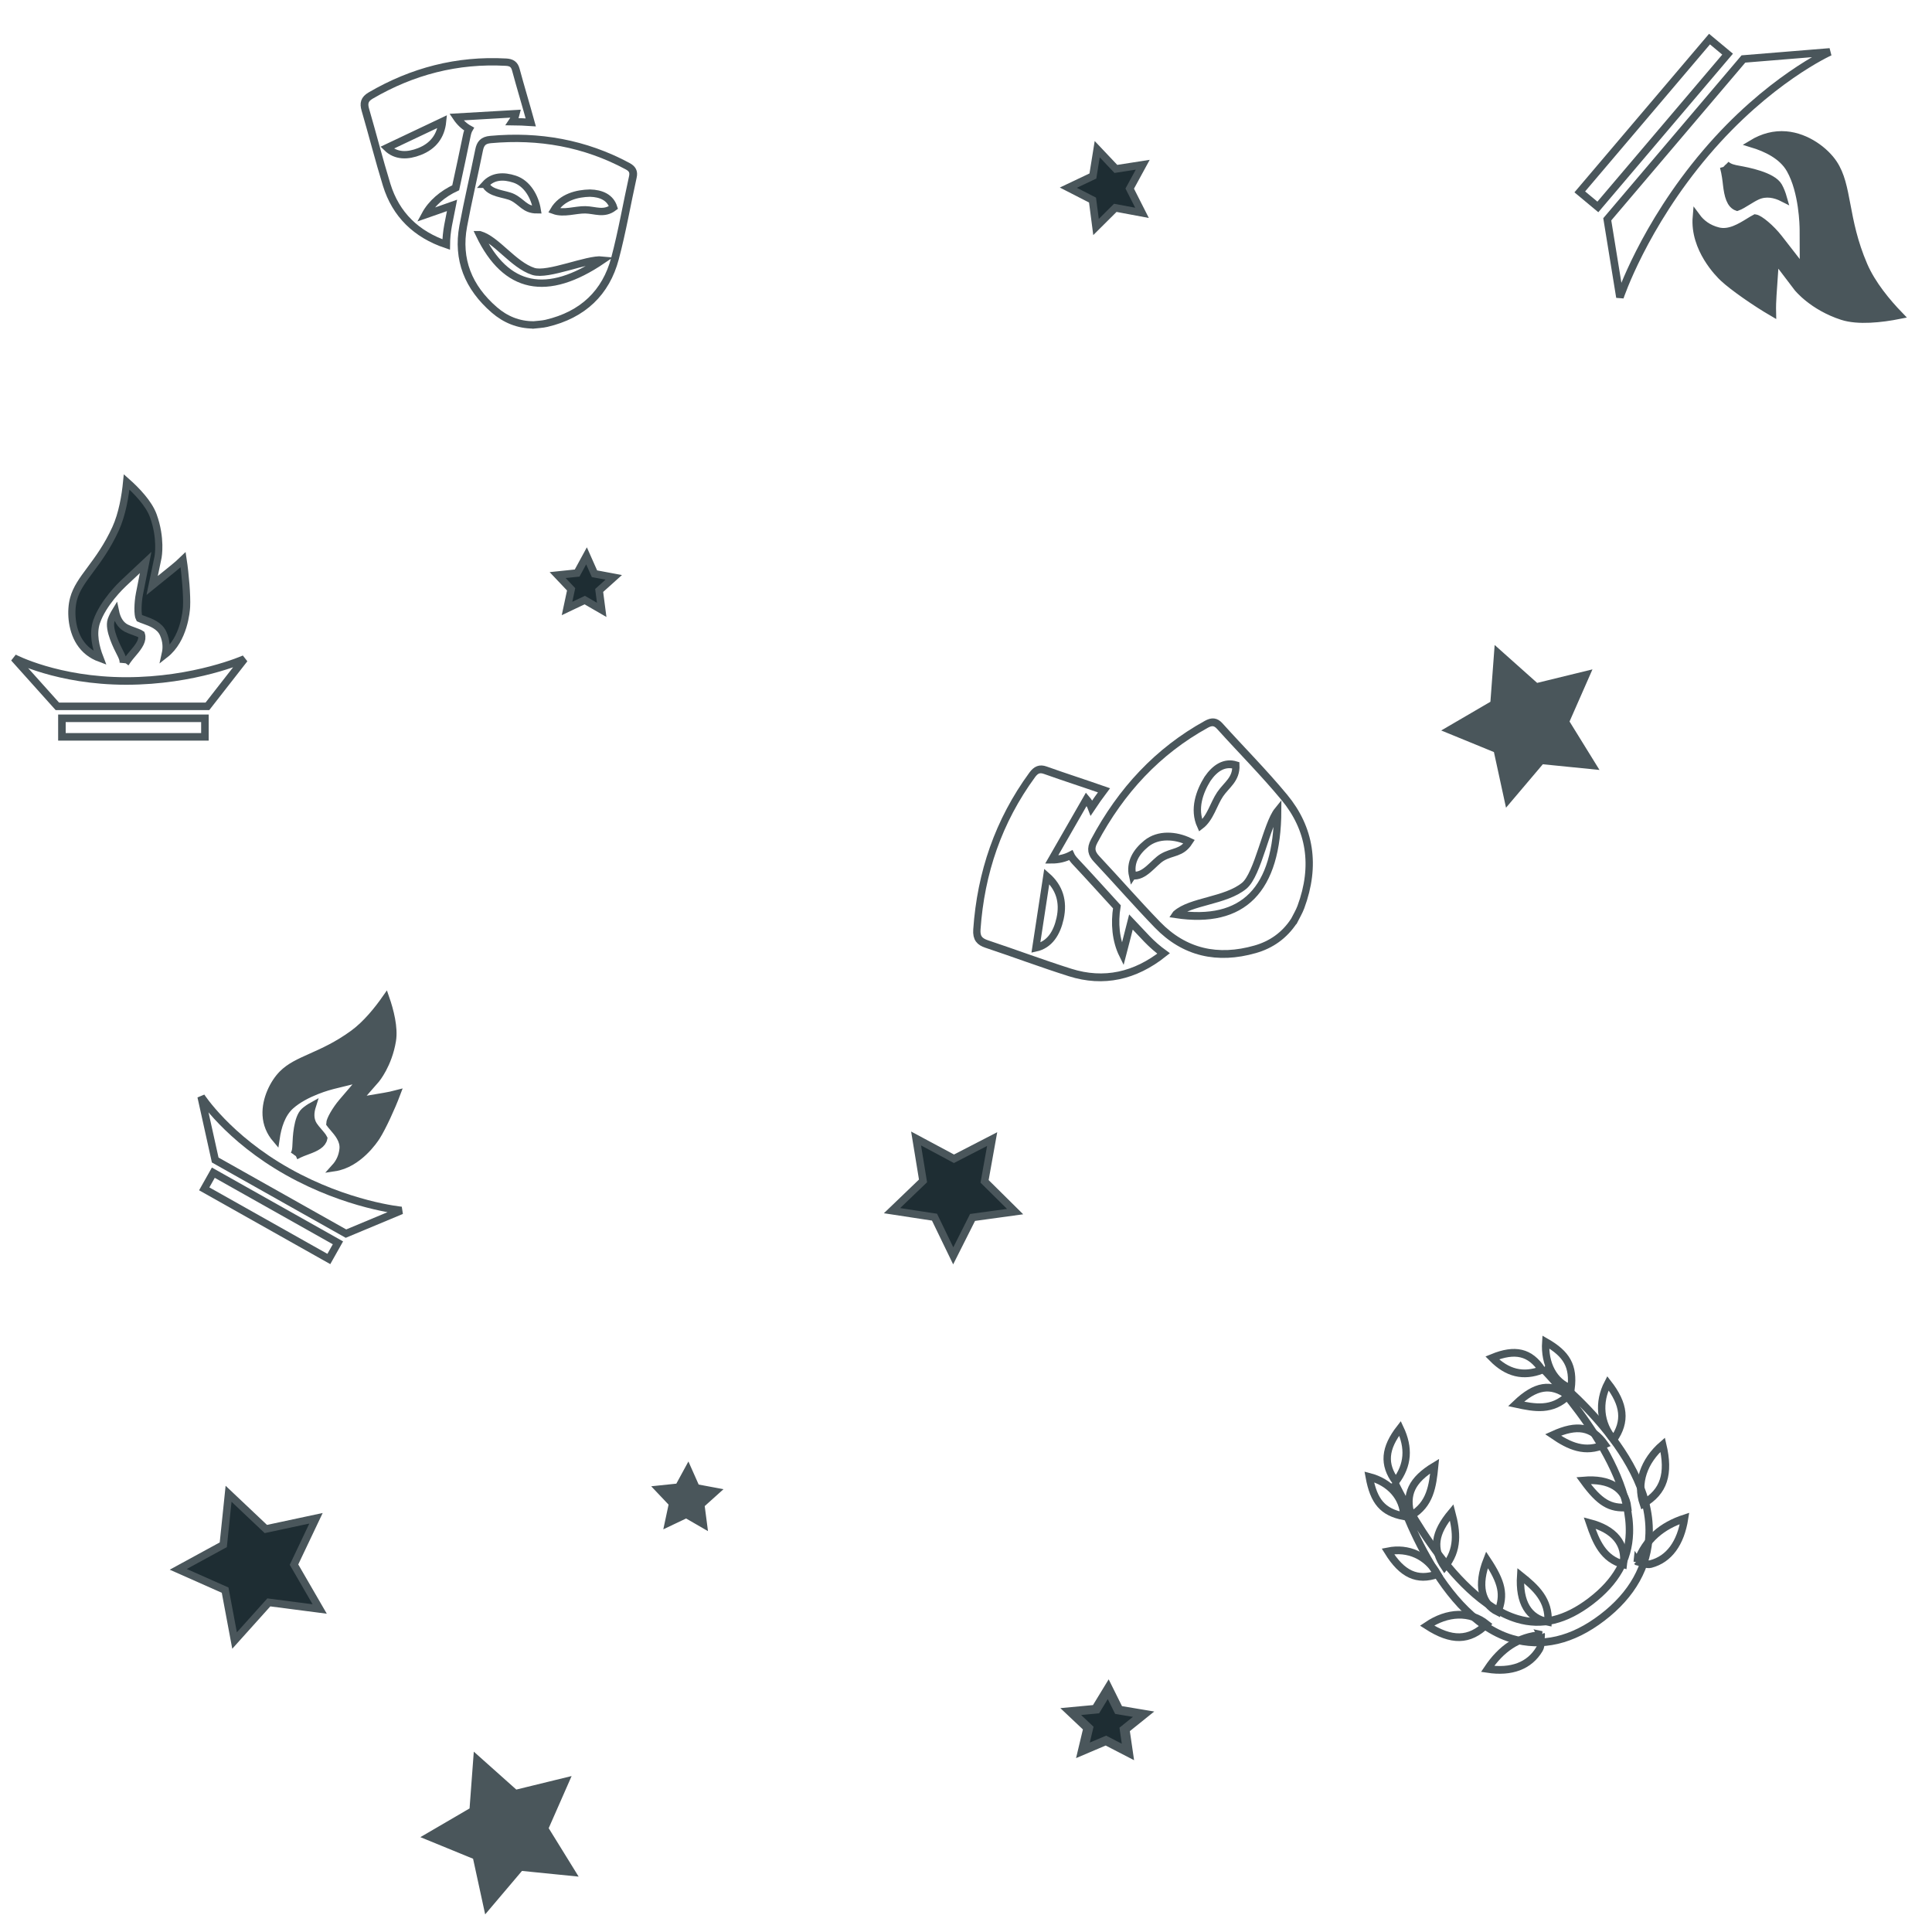
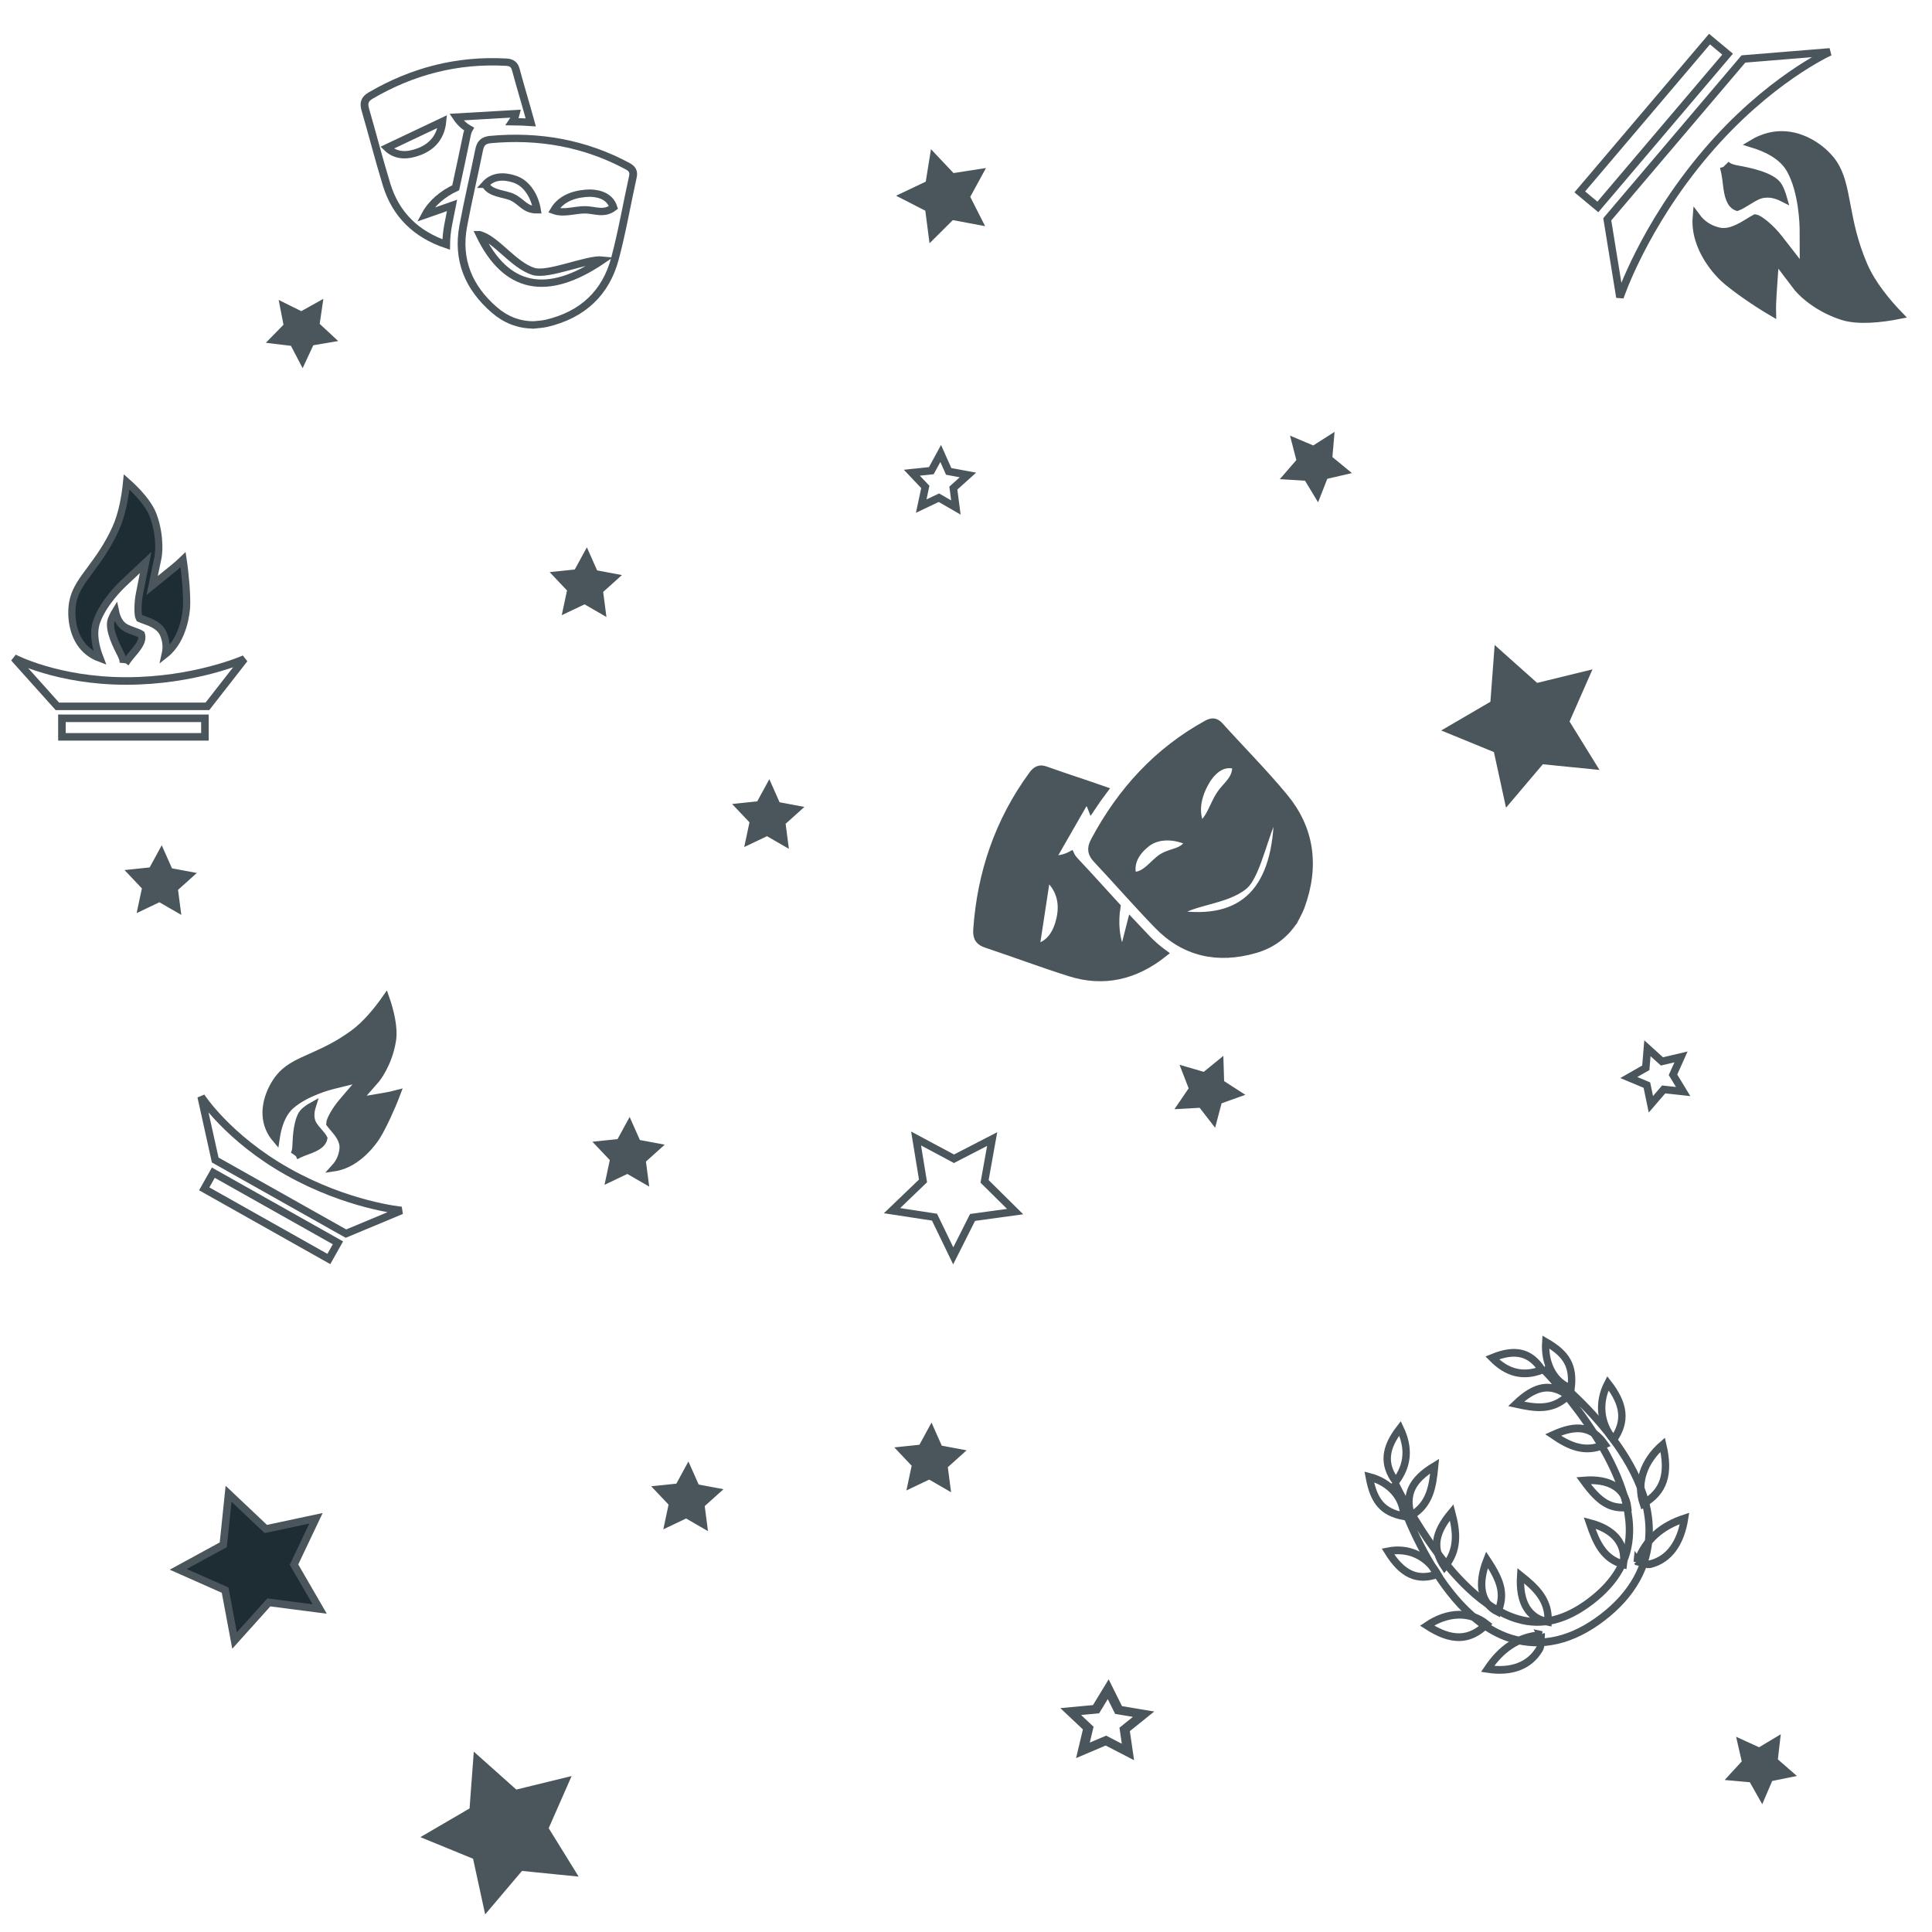
<svg xmlns="http://www.w3.org/2000/svg" width="512" height="512" viewBox="0 0 512 512" version="1.1" id="svg1">
  <defs id="defs1" />
  <g id="layer1">
    <g id="g22" transform="translate(-55.32203,-112.1695)">
      <g id="g2" transform="matrix(0.4070056,0,0,0.4503955,59.0339,239.8813)" style="fill:#1e2d33;fill-opacity:1;stroke:#4a565b;stroke-width:4.671;stroke-dasharray:none;stroke-opacity:1">
        <path class="cls-1" d="m 110.11,45.77 c -2.05,1.81 -4.29,3.55 -6.31,5.03 L 89.94,60.94 93.8,44.2 C 93.81,44.13 96.08,33.28 90.68,19.86 87.79,12.7 79.87,5.21 73.34,0 72.46,8.13 70.5,18.95 66.11,27.62 60.75,38.19 54.85,45.38 49.64,51.73 44.58,57.9 40.58,62.77 38.77,68.8 c -2.01,6.68 -1.62,17.46 3.96,25.35 3.11,4.4 7.53,7.56 13.2,9.45 C 53.21,97.21 51.13,89.25 53.77,82.29 58.01,71.11 69.96,60.76 71.3,59.62 L 85.72,47.4 81.68,65.87 c -1.2,5.56 -1.26,12.45 -0.15,14.24 0.76,0.32 1.94,0.71 3.09,1.08 4.56,1.49 10.23,3.33 12.56,8.12 2.1,4.32 2.21,8.38 1.32,11.98 12.31,-8.7 13.71,-25.44 13.85,-27.86 0.37,-6.4 -0.8,-19.15 -2.24,-27.66 z" id="path1-4" style="fill:#1e2d33;fill-opacity:1;stroke:#4a565b;stroke-width:4.671;stroke-dasharray:none;stroke-opacity:1" />
        <path class="cls-1" d="m 72.61,106.64 c 1.86,-2.69 4.29,-5.23 5.2,-6.18 3.93,-4.12 6.31,-7.54 5.15,-10.68 -1.02,-0.65 -3.64,-1.5 -5.11,-1.98 -1.71,-0.56 -3.33,-1.09 -4.76,-1.76 -4.02,-1.9 -6.08,-5.64 -7.03,-9.82 -1.18,1.74 -2.17,3.51 -2.82,5.21 -2.01,5.3 3.89,15.72 5.83,19.14 1.08,1.9 2.18,3.85 2.02,6" id="path2" style="fill:#1e2d33;fill-opacity:1;stroke:#4a565b;stroke-width:4.671;stroke-dasharray:none;stroke-opacity:1" />
      </g>
      <path class="cls-1" d="m 59.034,286.542 c 0,0 11.51,6.094 29.732,6.094 18.222,0 31.319,-5.837 31.319,-5.837 l -9.797,12.557 H 70.52 Z" id="path3" style="fill:none;fill-opacity:1;stroke:#4a565b;stroke-width:2;stroke-dasharray:none;stroke-opacity:1" />
      <rect class="cls-1" x="71.732" y="302.527" width="37.896" height="4.914" id="rect3" style="fill:none;fill-opacity:1;stroke:#4a565b;stroke-width:2;stroke-dasharray:none;stroke-opacity:1" />
    </g>
    <g id="g2-8" transform="matrix(0.3546766,0.1996449,-0.2209286,0.3924878,76.19602,249.9536)" style="fill:#4a565b;fill-opacity:1;stroke:#4a565b;stroke-width:4.671;stroke-dasharray:none;stroke-opacity:1">
      <path class="cls-1" d="m 110.11,45.77 c -2.05,1.81 -4.29,3.55 -6.31,5.03 L 89.94,60.94 93.8,44.2 C 93.81,44.13 96.08,33.28 90.68,19.86 87.79,12.7 79.87,5.21 73.34,0 72.46,8.13 70.5,18.95 66.11,27.62 60.75,38.19 54.85,45.38 49.64,51.73 44.58,57.9 40.58,62.77 38.77,68.8 c -2.01,6.68 -1.62,17.46 3.96,25.35 3.11,4.4 7.53,7.56 13.2,9.45 C 53.21,97.21 51.13,89.25 53.77,82.29 58.01,71.11 69.96,60.76 71.3,59.62 L 85.72,47.4 81.68,65.87 c -1.2,5.56 -1.26,12.45 -0.15,14.24 0.76,0.32 1.94,0.71 3.09,1.08 4.56,1.49 10.23,3.33 12.56,8.12 2.1,4.32 2.21,8.38 1.32,11.98 12.31,-8.7 13.71,-25.44 13.85,-27.86 0.37,-6.4 -0.8,-19.15 -2.24,-27.66 z" id="path1-4-20" style="fill:#4a565b;fill-opacity:1;stroke:#4a565b;stroke-width:4.671;stroke-dasharray:none;stroke-opacity:1" />
      <path class="cls-1" d="m 72.61,106.64 c 1.86,-2.69 4.29,-5.23 5.2,-6.18 3.93,-4.12 6.31,-7.54 5.15,-10.68 -1.02,-0.65 -3.64,-1.5 -5.11,-1.98 -1.71,-0.56 -3.33,-1.09 -4.76,-1.76 -4.02,-1.9 -6.08,-5.64 -7.03,-9.82 -1.18,1.74 -2.17,3.51 -2.82,5.21 -2.01,5.3 3.89,15.72 5.83,19.14 1.08,1.9 2.18,3.85 2.02,6" id="path2-7" style="fill:#4a565b;fill-opacity:1;stroke:#4a565b;stroke-width:4.671;stroke-dasharray:none;stroke-opacity:1" />
    </g>
    <path class="cls-1" d="m 53.308,290.615 c 0,0 7.041,10.956 22.92,19.894 15.879,8.938 30.156,10.276 30.156,10.276 l -14.697,6.137 -34.655,-19.507 z" id="path3-4" style="fill:none;fill-opacity:1;stroke:#4a565b;stroke-width:2;stroke-dasharray:none;stroke-opacity:1" />
    <rect class="cls-1" x="201.706" y="243.087" width="37.896" height="4.914" id="rect3-8" style="fill:none;fill-opacity:1;stroke:#4a565b;stroke-width:2;stroke-dasharray:none;stroke-opacity:1" transform="rotate(29.37485)" />
    <g id="g2-5" transform="matrix(-0.3692663,0.4348516,-0.4391593,-0.3656442,530.4356,51.64)" style="fill:#4a565b;fill-opacity:1;stroke:#4a565b;stroke-width:3.503;stroke-dasharray:none;stroke-opacity:1">
      <path class="cls-1" d="m 110.11,45.77 c -2.05,1.81 -4.29,3.55 -6.31,5.03 L 89.94,60.94 93.8,44.2 C 93.81,44.13 96.08,33.28 90.68,19.86 87.79,12.7 79.87,5.21 73.34,0 72.46,8.13 70.5,18.95 66.11,27.62 60.75,38.19 54.85,45.38 49.64,51.73 44.58,57.9 40.58,62.77 38.77,68.8 c -2.01,6.68 -1.62,17.46 3.96,25.35 3.11,4.4 7.53,7.56 13.2,9.45 C 53.21,97.21 51.13,89.25 53.77,82.29 58.01,71.11 69.96,60.76 71.3,59.62 L 85.72,47.4 81.68,65.87 c -1.2,5.56 -1.26,12.45 -0.15,14.24 0.76,0.32 1.94,0.71 3.09,1.08 4.56,1.49 10.23,3.33 12.56,8.12 2.1,4.32 2.21,8.38 1.32,11.98 12.31,-8.7 13.71,-25.44 13.85,-27.86 0.37,-6.4 -0.8,-19.15 -2.24,-27.66 z" id="path1-4-2" style="fill:#4a565b;fill-opacity:1;stroke:#4a565b;stroke-width:3.503;stroke-dasharray:none;stroke-opacity:1" />
      <path class="cls-1" d="m 72.61,106.64 c 1.86,-2.69 4.29,-5.23 5.2,-6.18 3.93,-4.12 6.31,-7.54 5.15,-10.68 -1.02,-0.65 -3.64,-1.5 -5.11,-1.98 -1.71,-0.56 -3.33,-1.09 -4.76,-1.76 -4.02,-1.9 -6.08,-5.64 -7.03,-9.82 -1.18,1.74 -2.17,3.51 -2.82,5.21 -2.01,5.3 3.89,15.72 5.83,19.14 1.08,1.9 2.18,3.85 2.02,6" id="path2-2" style="fill:#4a565b;fill-opacity:1;stroke:#4a565b;stroke-width:3.503;stroke-dasharray:none;stroke-opacity:1" />
    </g>
    <path class="cls-1" d="m 484.939,13.759 c 0,0 -16.385,7.35 -32.917,26.819 -16.532,19.468 -22.724,38.201 -22.724,38.201 l -3.356,-20.661 36.081,-42.489 z" id="path3-7" style="fill:none;fill-opacity:1;stroke:#4a565b;stroke-width:2;stroke-dasharray:none;stroke-opacity:1" />
    <rect class="cls-1" x="-281.93" y="-358.287" width="53.118" height="6.235" id="rect3-3" style="fill:none;fill-opacity:1;stroke:#4a565b;stroke-width:2;stroke-dasharray:none;stroke-opacity:1" transform="matrix(-0.6472845,0.7622485,-0.7684983,-0.6398518,0,0)" />
    <g id="Layer_5-3" transform="matrix(0.4174471,-0.3189947,0.3048557,0.436808,350.0892,390.6829)" style="fill:none;fill-opacity:1;stroke:#4a565b;stroke-opacity:1;stroke-width:3.782;stroke-dasharray:none">
      <g id="g19" style="fill:none;fill-opacity:1;stroke:#4a565b;stroke-opacity:1;stroke-width:3.782;stroke-dasharray:none">
        <g id="g18" style="fill:none;fill-opacity:1;stroke:#4a565b;stroke-opacity:1;stroke-width:3.782;stroke-dasharray:none">
          <path class="cls-1" d="m 44.72,130.13 c -1.59,1.75 -2.86,4.31 -4.84,5.1 -9,3.62 -18.39,0.8 -27.2,-7.84 11.39,-3.87 22.07,-3.56 32.24,2.95 l -0.2,-0.22 z" id="path1-9" style="fill:none;fill-opacity:1;stroke:#4a565b;stroke-opacity:1;stroke-width:3.782;stroke-dasharray:none" />
          <path class="cls-1" d="M 25.23,109.44 C 13.15,110.89 5.72,105.6 0.12,91.94 c 12.55,0.73 22.07,7.21 25.11,17.5 z" id="path2-9" style="fill:none;fill-opacity:1;stroke:#4a565b;stroke-opacity:1;stroke-width:3.782;stroke-dasharray:none" />
          <path class="cls-1" d="M 19.34,74.76 C 8.81,71.45 4.64,64.1 5.38,50.73 c 9.59,4.53 14.93,13.5 13.96,24.03 z" id="path3-70" style="fill:none;fill-opacity:1;stroke:#4a565b;stroke-opacity:1;stroke-width:3.782;stroke-dasharray:none" />
          <path class="cls-1" d="M 25.37,43.6 C 28.87,33.33 35.94,29.68 49.4,31.13 42.72,38.53 36.48,44.92 25.37,43.6 Z" id="path4" style="fill:none;fill-opacity:1;stroke:#4a565b;stroke-opacity:1;stroke-width:3.782;stroke-dasharray:none" />
          <path class="cls-1" d="m 28.81,25.52 c -0.28,-10.7 4.97,-16.6 17.16,-19.8 -1.81,10.57 -7.28,17 -17.16,19.8 z" id="path5" style="fill:none;fill-opacity:1;stroke:#4a565b;stroke-opacity:1;stroke-width:3.782;stroke-dasharray:none" />
          <path class="cls-1" d="M 24.34,74.03 C 24.49,63.02 29.83,57.56 43.06,54.59 39.52,63.93 35.14,71.56 24.34,74.03 Z" id="path6" style="fill:none;fill-opacity:1;stroke:#4a565b;stroke-opacity:1;stroke-width:3.782;stroke-dasharray:none" />
          <path class="cls-1" d="M 43.97,84.02 C 43.68,97.66 41.18,103.2 33.45,107.97 28.89,99.69 32.53,91.04 43.97,84.02 Z" id="path7" style="fill:none;fill-opacity:1;stroke:#4a565b;stroke-opacity:1;stroke-width:3.782;stroke-dasharray:none" />
          <path class="cls-1" d="m 53.34,100.48 c 2.87,9.61 4.71,18.37 -2.04,26.62 -7.07,-7.24 -6.37,-16.59 2.04,-26.62 z" id="path8" style="fill:none;fill-opacity:1;stroke:#4a565b;stroke-opacity:1;stroke-width:3.782;stroke-dasharray:none" />
          <path class="cls-1" d="M 22.14,41.67 C 14.6,33.71 13.92,26.79 19.19,15.62 c 6.99,8.29 8.21,18.49 2.95,26.05 z" id="path9" style="fill:none;fill-opacity:1;stroke:#4a565b;stroke-opacity:1;stroke-width:3.782;stroke-dasharray:none" />
          <path class="cls-1" d="m 105.72,130.13 c 1.59,1.75 2.86,4.31 4.84,5.1 9,3.62 18.39,0.8 27.2,-7.84 -11.39,-3.87 -22.07,-3.56 -32.24,2.95 l 0.2,-0.22 z" id="path10" style="fill:none;fill-opacity:1;stroke:#4a565b;stroke-opacity:1;stroke-width:3.782;stroke-dasharray:none" />
          <path class="cls-1" d="m 124.88,109.12 c 12.08,1.45 19.51,-3.84 25.11,-17.5 -12.55,0.73 -22.07,7.21 -25.11,17.5 z" id="path11" style="fill:none;fill-opacity:1;stroke:#4a565b;stroke-opacity:1;stroke-width:3.782;stroke-dasharray:none" />
          <path class="cls-1" d="m 131.1,74.76 c 10.53,-3.31 14.7,-10.66 13.96,-24.03 -9.59,4.53 -14.93,13.5 -13.96,24.03 z" id="path12" style="fill:none;fill-opacity:1;stroke:#4a565b;stroke-opacity:1;stroke-width:3.782;stroke-dasharray:none" />
          <path class="cls-1" d="m 125.07,43.6 c -3.5,-10.27 -10.57,-13.92 -24.03,-12.47 6.68,7.4 12.92,13.79 24.03,12.47 z" id="path13" style="fill:none;fill-opacity:1;stroke:#4a565b;stroke-opacity:1;stroke-width:3.782;stroke-dasharray:none" />
          <path class="cls-1" d="m 121.63,25.52 c 0.28,-10.7 -4.97,-16.6 -17.16,-19.8 1.81,10.57 7.28,17 17.16,19.8 z" id="path14" style="fill:none;fill-opacity:1;stroke:#4a565b;stroke-opacity:1;stroke-width:3.782;stroke-dasharray:none" />
          <path class="cls-1" d="m 126.1,74.03 c -0.15,-11.01 -5.49,-16.47 -18.72,-19.44 3.54,9.34 7.92,16.97 18.72,19.44 z" id="path15" style="fill:none;fill-opacity:1;stroke:#4a565b;stroke-opacity:1;stroke-width:3.782;stroke-dasharray:none" />
          <path class="cls-1" d="m 106.84,81.86 c 0.29,13.64 2.79,19.18 10.52,23.95 4.56,-8.28 0.92,-16.93 -10.52,-23.95 z" id="path16" style="fill:none;fill-opacity:1;stroke:#4a565b;stroke-opacity:1;stroke-width:3.782;stroke-dasharray:none" />
          <path class="cls-1" d="m 97.1,100.48 c -2.87,9.61 -4.71,18.37 2.04,26.62 7.07,-7.24 6.37,-16.59 -2.04,-26.62 z" id="path17" style="fill:none;fill-opacity:1;stroke:#4a565b;stroke-opacity:1;stroke-width:3.782;stroke-dasharray:none" />
          <path class="cls-1" d="m 128.3,41.67 c 7.54,-7.96 8.22,-14.88 2.95,-26.05 -6.99,8.29 -8.21,18.49 -2.95,26.05 z" id="path18" style="fill:none;fill-opacity:1;stroke:#4a565b;stroke-opacity:1;stroke-width:3.782;stroke-dasharray:none" />
        </g>
        <path class="cls-1" d="m 75,141.77 c -19.05,0 -33.71,-6.4 -43.57,-19.04 C 5.85,89.97 28.1,25.52 28.1,25.52 c 0,0 -11.15,62.28 11.39,91.13 7.95,10.17 19.57,15.12 35.51,15.12 15.94,0 27.61,-4.96 35.6,-15.15 22.64,-28.86 11.74,-91.1 11.74,-91.1 0,0 21.98,64.44 -3.69,97.2 -9.91,12.64 -24.59,19.05 -43.65,19.05 z" id="path19" style="fill:none;fill-opacity:1;stroke:#4a565b;stroke-opacity:1;stroke-width:3.782;stroke-dasharray:none" />
      </g>
    </g>
    <g id="g21" transform="matrix(0.4912133,0,0,0.4648885,-104.313,-96.13013)" style="fill:none;fill-opacity:1;stroke-width:4.185;stroke-dasharray:none;stroke:#4a565b;stroke-opacity:1">
      <path class="cls-1" d="m 454.109,335.208 c 0.67,-3.79 1.38,-7.58 2.11,-11.36 -4.67,1.71 -9.4,3.6 -14.4,5.4 3.45,-6.79 9.53,-12.07 16.39,-15.43 2.02,-9.96 4.12,-19.91 6.01,-29.89 0.27,-1.42 0.64,-2.62 1.18,-3.6 -2.59,-1.51 -4.87,-3.76 -6.8,-6.8 11.07,-0.68 21.65,-1.33 32.05,-1.96 -0.4,1.72 -1.02,3.24 -1.88,4.57 3.34,0.03 6.65,0.17 9.94,0.41 -2.62,-10.05 -5.5,-20.04 -8.07,-30.11 -0.76,-2.97 -2.34,-4.05 -5.26,-4.22 -26.41,-1.55 -50.62,5.19 -73.05,19.03 -3.4,2.1 -3.86,4.46 -2.87,8.06 3.93,14.24 7.37,28.62 11.5,42.8 4.97,17.05 16.01,28.27 32.11,34.06 0.04,-3.56 0.38,-7.21 1.04,-10.97 z m -32.92,-44.22 c 10.13,-5.07 19.73,-9.88 29.82,-14.93 -0.79,8.29 -4.96,14.05 -12.36,17.11 -6.28,2.6 -12.61,2.83 -17.46,-2.18 z" id="path1" style="fill:none;fill-opacity:1;stroke-width:4.185;stroke-dasharray:none;stroke:#4a565b;stroke-opacity:1" />
      <path class="cls-1" d="m 500.209,391.998 c -8.22,0 -15.24,-3.14 -21.13,-8.52 -14.09,-12.85 -20.14,-28.79 -16.82,-47.72 2.55,-14.55 5.82,-28.97 8.58,-43.48 0.7,-3.67 2.15,-5.58 6.14,-5.96 26.23,-2.52 50.93,2.12 73.95,15.18 2.54,1.44 3.49,3.11 2.86,6.11 -3.26,15.52 -5.78,31.21 -9.65,46.57 -4.88,19.38 -17.26,32.04 -36.97,36.92 -2.25,0.56 -4.63,0.62 -6.95,0.91 z m -29.08,-51.42 q 21.29,46.74 66.23,14.44 c -8.09,-0.92 -29.35,9.17 -37.26,6.48 -10.81,-3.67 -20.02,-18.3 -28.96,-20.92 z m 3.11,-28.75 c 2.4,5.5 10.49,5.27 14.66,7.45 5.1,2.67 6.64,7.11 13.16,7.11 -1.17,-7.47 -5.27,-15.13 -12.14,-17.5 -5.83,-2.01 -11.57,-1.86 -15.69,2.94 z m 36.97,14.92 c 5.32,2.06 11.61,-0.47 16.94,-0.36 5.33,0.11 10.01,2.79 15.17,-1.33 -1.7,-5.72 -6.58,-8.03 -12.69,-8.19 -6.82,0.16 -15.18,2.19 -19.42,9.88 z" id="path2-6" style="fill:none;fill-opacity:1;stroke-width:4.185;stroke-dasharray:none;stroke:#4a565b;stroke-opacity:1" />
    </g>
-     <g id="g21-9" transform="matrix(0.3133271,-0.4811799,0.4323739,0.3056718,16.73371,364.8744)" style="fill:none;fill-opacity:1;stroke:#4a565b;stroke-opacity:1;stroke-width:3.628;stroke-dasharray:none">
-       <path class="cls-1" d="m 454.109,335.208 c 0.67,-3.79 1.38,-7.58 2.11,-11.36 -4.67,1.71 -9.4,3.6 -14.4,5.4 3.45,-6.79 9.53,-12.07 16.39,-15.43 2.02,-9.96 4.12,-19.91 6.01,-29.89 0.27,-1.42 0.64,-2.62 1.18,-3.6 -2.59,-1.51 -4.87,-3.76 -6.8,-6.8 11.07,-0.68 21.65,-1.33 32.05,-1.96 -0.4,1.72 -1.02,3.24 -1.88,4.57 3.34,0.03 6.65,0.17 9.94,0.41 -2.62,-10.05 -5.5,-20.04 -8.07,-30.11 -0.76,-2.97 -2.34,-4.05 -5.26,-4.22 -26.41,-1.55 -50.62,5.19 -73.05,19.03 -3.4,2.1 -3.86,4.46 -2.87,8.06 3.93,14.24 7.37,28.62 11.5,42.8 4.97,17.05 16.01,28.27 32.11,34.06 0.04,-3.56 0.38,-7.21 1.04,-10.97 z m -32.92,-44.22 c 10.13,-5.07 19.73,-9.88 29.82,-14.93 -0.79,8.29 -4.96,14.05 -12.36,17.11 -6.28,2.6 -12.61,2.83 -17.46,-2.18 z" id="path1-99" style="fill:none;fill-opacity:1;stroke:#4a565b;stroke-opacity:1;stroke-width:3.628;stroke-dasharray:none" />
-       <path class="cls-1" d="m 500.209,391.998 c -8.22,0 -15.24,-3.14 -21.13,-8.52 -14.09,-12.85 -20.14,-28.79 -16.82,-47.72 2.55,-14.55 5.82,-28.97 8.58,-43.48 0.7,-3.67 2.15,-5.58 6.14,-5.96 26.23,-2.52 50.93,2.12 73.95,15.18 2.54,1.44 3.49,3.11 2.86,6.11 -3.26,15.52 -5.78,31.21 -9.65,46.57 -4.88,19.38 -17.26,32.04 -36.97,36.92 -2.25,0.56 -4.63,0.62 -6.95,0.91 z m -29.08,-51.42 q 21.29,46.74 66.23,14.44 c -8.09,-0.92 -29.35,9.17 -37.26,6.48 -10.81,-3.67 -20.02,-18.3 -28.96,-20.92 z m 3.11,-28.75 c 2.4,5.5 10.49,5.27 14.66,7.45 5.1,2.67 6.64,7.11 13.16,7.11 -1.17,-7.47 -5.27,-15.13 -12.14,-17.5 -5.83,-2.01 -11.57,-1.86 -15.69,2.94 z m 36.97,14.92 c 5.32,2.06 11.61,-0.47 16.94,-0.36 5.33,0.11 10.01,2.79 15.17,-1.33 -1.7,-5.72 -6.58,-8.03 -12.69,-8.19 -6.82,0.16 -15.18,2.19 -19.42,9.88 z" id="path2-6-1" style="fill:none;fill-opacity:1;stroke:#4a565b;stroke-opacity:1;stroke-width:3.628;stroke-dasharray:none" />
+     <g id="g21-9" transform="matrix(0.3133271,-0.4811799,0.4323739,0.3056718,16.73371,364.8744)" style="fill:#4a565b;fill-opacity:1;stroke:#4a565b;stroke-opacity:1;stroke-width:3.628;stroke-dasharray:none">
+       <path class="cls-1" d="m 454.109,335.208 c 0.67,-3.79 1.38,-7.58 2.11,-11.36 -4.67,1.71 -9.4,3.6 -14.4,5.4 3.45,-6.79 9.53,-12.07 16.39,-15.43 2.02,-9.96 4.12,-19.91 6.01,-29.89 0.27,-1.42 0.64,-2.62 1.18,-3.6 -2.59,-1.51 -4.87,-3.76 -6.8,-6.8 11.07,-0.68 21.65,-1.33 32.05,-1.96 -0.4,1.72 -1.02,3.24 -1.88,4.57 3.34,0.03 6.65,0.17 9.94,0.41 -2.62,-10.05 -5.5,-20.04 -8.07,-30.11 -0.76,-2.97 -2.34,-4.05 -5.26,-4.22 -26.41,-1.55 -50.62,5.19 -73.05,19.03 -3.4,2.1 -3.86,4.46 -2.87,8.06 3.93,14.24 7.37,28.62 11.5,42.8 4.97,17.05 16.01,28.27 32.11,34.06 0.04,-3.56 0.38,-7.21 1.04,-10.97 z m -32.92,-44.22 c 10.13,-5.07 19.73,-9.88 29.82,-14.93 -0.79,8.29 -4.96,14.05 -12.36,17.11 -6.28,2.6 -12.61,2.83 -17.46,-2.18 z" id="path1-99" style="fill:#4a565b;fill-opacity:1;stroke:#4a565b;stroke-opacity:1;stroke-width:3.628;stroke-dasharray:none" />
+       <path class="cls-1" d="m 500.209,391.998 c -8.22,0 -15.24,-3.14 -21.13,-8.52 -14.09,-12.85 -20.14,-28.79 -16.82,-47.72 2.55,-14.55 5.82,-28.97 8.58,-43.48 0.7,-3.67 2.15,-5.58 6.14,-5.96 26.23,-2.52 50.93,2.12 73.95,15.18 2.54,1.44 3.49,3.11 2.86,6.11 -3.26,15.52 -5.78,31.21 -9.65,46.57 -4.88,19.38 -17.26,32.04 -36.97,36.92 -2.25,0.56 -4.63,0.62 -6.95,0.91 z m -29.08,-51.42 q 21.29,46.74 66.23,14.44 c -8.09,-0.92 -29.35,9.17 -37.26,6.48 -10.81,-3.67 -20.02,-18.3 -28.96,-20.92 z m 3.11,-28.75 c 2.4,5.5 10.49,5.27 14.66,7.45 5.1,2.67 6.64,7.11 13.16,7.11 -1.17,-7.47 -5.27,-15.13 -12.14,-17.5 -5.83,-2.01 -11.57,-1.86 -15.69,2.94 z m 36.97,14.92 c 5.32,2.06 11.61,-0.47 16.94,-0.36 5.33,0.11 10.01,2.79 15.17,-1.33 -1.7,-5.72 -6.58,-8.03 -12.69,-8.19 -6.82,0.16 -15.18,2.19 -19.42,9.88 z" id="path2-6-1" style="fill:#4a565b;fill-opacity:1;stroke:#4a565b;stroke-opacity:1;stroke-width:3.628;stroke-dasharray:none" />
    </g>
-     <path style="fill:#1e2d33;fill-opacity:1;stroke:#4a565b;stroke-width:2;stroke-dasharray:none;stroke-opacity:1" id="path23" d="m 159.458,161.627 -4.497,-2.601 -4.691,2.23 1.084,-5.08 -3.571,-3.773 5.166,-0.539 2.485,-4.562 2.109,4.747 5.106,0.954 -3.863,3.473 z" />
+     <path style="fill:#4a565b;fill-opacity:1;stroke:#4a565b;stroke-width:2;stroke-dasharray:none;stroke-opacity:1" id="path23" d="m 159.458,161.627 -4.497,-2.601 -4.691,2.23 1.084,-5.08 -3.571,-3.773 5.166,-0.539 2.485,-4.562 2.109,4.747 5.106,0.954 -3.863,3.473 z" />
+     <path style="fill:#4a565b;fill-opacity:1;stroke:#4a565b;stroke-width:2;stroke-dasharray:none;stroke-opacity:1" id="path23-8" d="m 159.458,161.627 -4.497,-2.601 -4.691,2.23 1.084,-5.08 -3.571,-3.773 5.166,-0.539 2.485,-4.562 2.109,4.747 5.106,0.954 -3.863,3.473 z" transform="rotate(22.21838,-103.3151,641.9372)" />
+     <path style="fill:#4a565b;fill-opacity:1;stroke:#4a565b;stroke-width:2;stroke-dasharray:none;stroke-opacity:1" id="path23-4" d="m 159.458,161.627 -4.497,-2.601 -4.691,2.23 1.084,-5.08 -3.571,-3.773 5.166,-0.539 2.485,-4.562 2.109,4.747 5.106,0.954 -3.863,3.473 z" transform="translate(48.35328,61.44646)" />
+     <path style="fill:#4a565b;fill-opacity:1;stroke:#4a565b;stroke-width:2;stroke-dasharray:none;stroke-opacity:1" id="path23-2" d="m 159.458,161.627 -4.497,-2.601 -4.691,2.23 1.084,-5.08 -3.571,-3.773 5.166,-0.539 2.485,-4.562 2.109,4.747 5.106,0.954 -3.863,3.473 z" transform="rotate(32.31508,234.2408,-8.393659)" />
+     <path style="fill:none;fill-opacity:1;stroke:#4a565b;stroke-width:2;stroke-dasharray:none;stroke-opacity:1" id="path23-6" d="m 159.458,161.627 -4.497,-2.601 -4.691,2.23 1.084,-5.08 -3.571,-3.773 5.166,-0.539 2.485,-4.562 2.109,4.747 5.106,0.954 -3.863,3.473 z" transform="translate(93.86175,-27.12981)" />
+     <path style="fill:none;fill-opacity:1;stroke:#4a565b;stroke-width:2;stroke-dasharray:none;stroke-opacity:1" id="path23-3" d="m 159.458,161.627 -4.497,-2.601 -4.691,2.23 1.084,-5.08 -3.571,-3.773 5.166,-0.539 2.485,-4.562 2.109,4.747 5.106,0.954 -3.863,3.473 z" transform="rotate(-23.84963,604.9665,-453.0951)" />
    <path style="fill:#4a565b;fill-opacity:1;stroke:#4a565b;stroke-width:2;stroke-dasharray:none;stroke-opacity:1" id="path23-9" d="m 159.458,161.627 -4.497,-2.601 -4.691,2.23 1.084,-5.08 -3.571,-3.773 5.166,-0.539 2.485,-4.562 2.109,4.747 5.106,0.954 -3.863,3.473 z" transform="translate(26.9126,242.26)" />
-     <path style="fill:#1e2d33;fill-opacity:1;stroke:#4a565b;stroke-width:2;stroke-dasharray:none;stroke-opacity:1" id="path24" d="m 269.017,321.085 -11.283,1.552 -5.118,10.175 -4.963,-10.251 -11.258,-1.723 8.216,-7.888 -1.84,-11.24 10.041,5.376 10.121,-5.223 -2.011,11.211 z" />
+     <path style="fill:none;fill-opacity:1;stroke:#4a565b;stroke-width:2;stroke-dasharray:none;stroke-opacity:1" id="path24" d="m 269.017,321.085 -11.283,1.552 -5.118,10.175 -4.963,-10.251 -11.258,-1.723 8.216,-7.888 -1.84,-11.24 10.041,5.376 10.121,-5.223 -2.011,11.211 z" />
    <path style="fill:#4a565b;fill-opacity:1;stroke:#4a565b;stroke-width:2;stroke-dasharray:none;stroke-opacity:1" id="path25" d="m 421.966,202.847 -13.523,-1.359 -8.786,10.37 -2.887,-13.281 -12.577,-5.151 11.739,-6.85 1.013,-13.554 10.142,9.048 13.203,-3.225 -5.471,12.442 z" />
    <path style="fill:#4a565b;fill-opacity:1;stroke:#4a565b;stroke-width:2;stroke-dasharray:none;stroke-opacity:1" id="path25-3" d="m 421.966,202.847 -13.523,-1.359 -8.786,10.37 -2.887,-13.281 -12.577,-5.151 11.739,-6.85 1.013,-13.554 10.142,9.048 13.203,-3.225 -5.471,12.442 z" transform="translate(-270.536,293.2794)" />
-     <path style="fill:#1e2d33;fill-opacity:1;stroke:#4a565b;stroke-width:2;stroke-dasharray:none;stroke-opacity:1" id="path26" d="m 302.644,56.407 -7.08,-1.325 -5.106,5.081 -0.927,-7.143 -6.41,-3.286 6.507,-3.09 1.144,-7.112 4.949,5.234 7.117,-1.11 -3.448,6.324 z" />
+     <path style="fill:#4a565b;fill-opacity:1;stroke:#4a565b;stroke-width:2;stroke-dasharray:none;stroke-opacity:1" id="path26" d="m 302.644,56.407 -7.08,-1.325 -5.106,5.081 -0.927,-7.143 -6.41,-3.286 6.507,-3.09 1.144,-7.112 4.949,5.234 7.117,-1.11 -3.448,6.324 z" transform="translate(-43.38983,2.169491)" />
    <path style="fill:#1e2d33;fill-opacity:1;stroke:#4a565b;stroke-width:2;stroke-dasharray:none;stroke-opacity:1" id="path25-37" d="m 421.966,202.847 -13.523,-1.359 -8.786,10.37 -2.887,-13.281 -12.577,-5.151 11.739,-6.85 1.013,-13.554 10.142,9.048 13.203,-3.225 -5.471,12.442 z" transform="rotate(1.659338,-7465.261,-11329.336)" />
-     <path style="fill:#1e2d33;fill-opacity:1;stroke:#4a565b;stroke-width:2;stroke-dasharray:none;stroke-opacity:1" id="path23-5" d="m 159.458,161.627 -4.497,-2.601 -4.691,2.23 1.084,-5.08 -3.571,-3.773 5.166,-0.539 2.485,-4.562 2.109,4.747 5.106,0.954 -3.863,3.473 z" transform="matrix(1.298623,0,0,1.160994,91.8413,276.6429)" />
+     <path style="fill:none;fill-opacity:1;stroke:#4a565b;stroke-width:2;stroke-dasharray:none;stroke-opacity:1" id="path23-5" d="m 159.458,161.627 -4.497,-2.601 -4.691,2.23 1.084,-5.08 -3.571,-3.773 5.166,-0.539 2.485,-4.562 2.109,4.747 5.106,0.954 -3.863,3.473 z" transform="matrix(1.298623,0,0,1.160994,91.8413,276.6429)" />
+     <path style="fill:#4a565b;fill-opacity:1;stroke:#4a565b;stroke-width:2;stroke-dasharray:none;stroke-opacity:1" id="path23-7" d="m 159.458,161.627 -4.497,-2.601 -4.691,2.23 1.084,-5.08 -3.571,-3.773 5.166,-0.539 2.485,-4.562 2.109,4.747 5.106,0.954 -3.863,3.473 z" transform="translate(-112.6637,78.95494)" />
+     <path style="fill:#4a565b;fill-opacity:1;stroke:#4a565b;stroke-width:2;stroke-dasharray:none;stroke-opacity:1" id="path23-1" d="m 159.458,161.627 -4.497,-2.601 -4.691,2.23 1.084,-5.08 -3.571,-3.773 5.166,-0.539 2.485,-4.562 2.109,4.747 5.106,0.954 -3.863,3.473 z" transform="rotate(-43.12825,211.2444,-105.5072)" />
+     <path style="fill:#4a565b;fill-opacity:1;stroke:#4a565b;stroke-width:2;stroke-dasharray:none;stroke-opacity:1" id="path23-55" d="m 159.458,161.627 -4.497,-2.601 -4.691,2.23 1.084,-5.08 -3.571,-3.773 5.166,-0.539 2.485,-4.562 2.109,4.747 5.106,0.954 -3.863,3.473 z" transform="translate(11.33633,150.9549)" />
+     <path style="fill:#4a565b;fill-opacity:1;stroke:#4a565b;stroke-width:2;stroke-dasharray:none;stroke-opacity:1" id="path23-79" d="m 159.458,161.627 -4.497,-2.601 -4.691,2.23 1.084,-5.08 -3.571,-3.773 5.166,-0.539 2.485,-4.562 2.109,4.747 5.106,0.954 -3.863,3.473 z" transform="translate(91.33633,231.9549)" />
+     <path style="fill:#4a565b;fill-opacity:1;stroke:#4a565b;stroke-width:2;stroke-dasharray:none;stroke-opacity:1" id="path23-12" d="m 159.458,161.627 -4.497,-2.601 -4.691,2.23 1.084,-5.08 -3.571,-3.773 5.166,-0.539 2.485,-4.562 2.109,4.747 5.106,0.954 -3.863,3.473 z" transform="rotate(30.51297,-262.91,882.3257)" />
  </g>
</svg>
